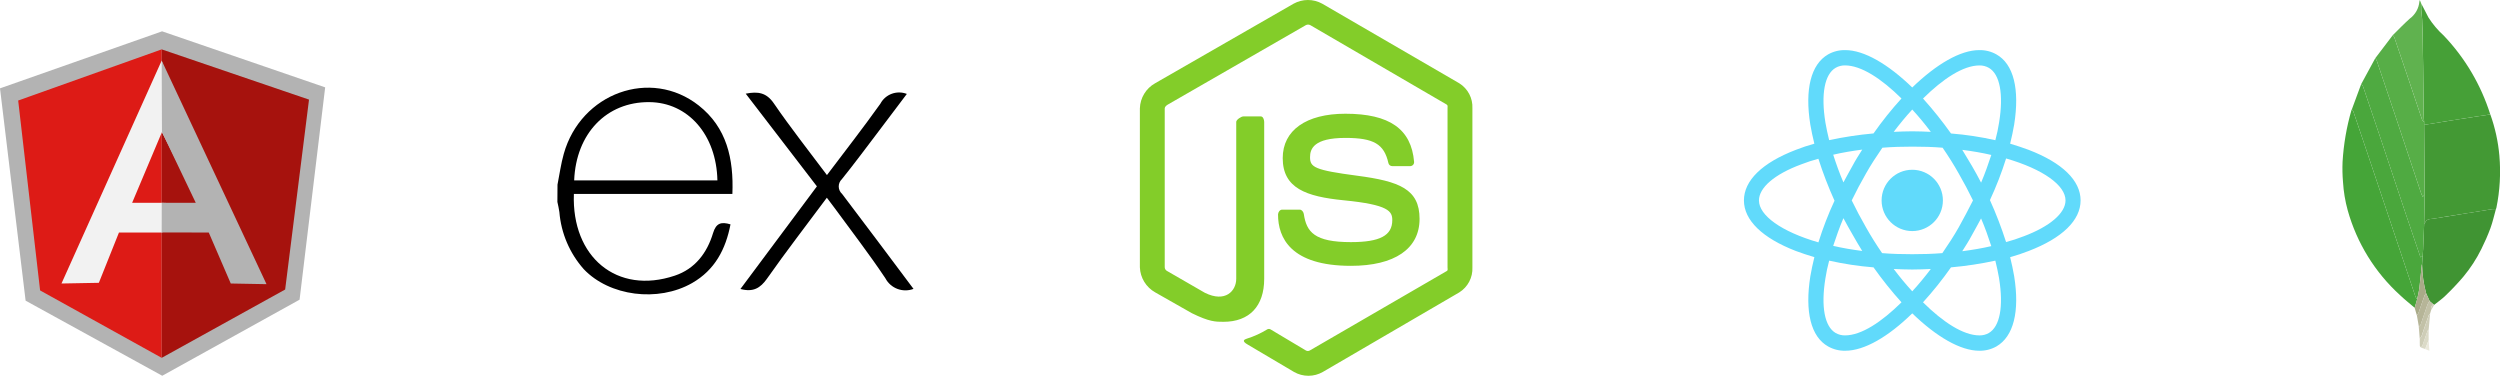
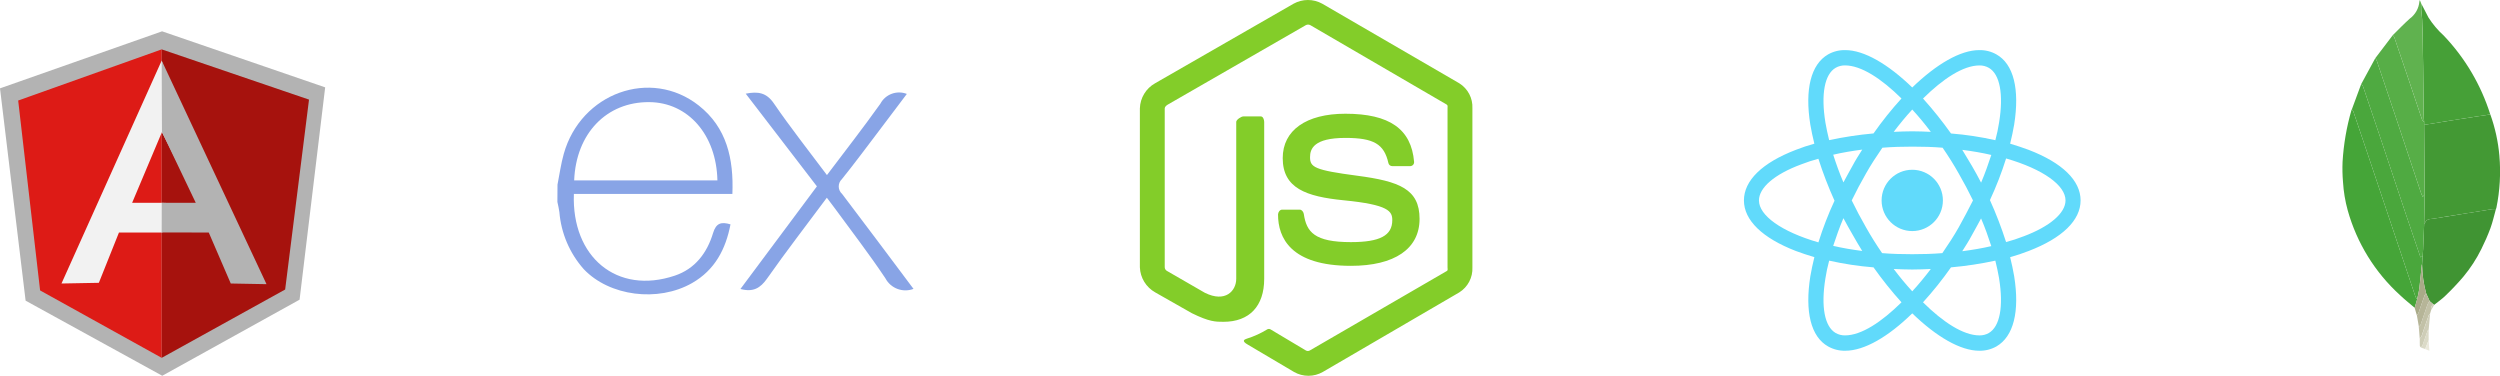
<svg xmlns="http://www.w3.org/2000/svg" width="399.167" height="60" viewBox="0 0 399.167 60">
  <g id="back_end_logos" data-name="back_end logos" transform="translate(-586 -627)">
    <g id="angularjs-original" transform="translate(581.447 630.974)">
      <path id="Path_329" data-name="Path 329" d="M30.43,1.026,4.553,10.133l4.089,33.9,21.816,11.99L52.385,43.874l4.087-33.9Z" fill="#b3b3b3" />
      <path id="Path_330" data-name="Path 330" d="M87.194,15.651,63.672,7.629V56.881l19.713-10.91Z" transform="translate(-33.302 -3.72)" fill="#a6120d" />
      <path id="Path_331" data-name="Path 331" d="M11.2,15.794l3.5,30.321L34.114,56.88V7.627Z" transform="translate(-3.745 -3.718)" fill="#dd1b16" />
      <path id="Path_332" data-name="Path 332" d="M49.508,36.155l-6.475,3.028H36.209L33,47.207l-5.966.111,16-35.594Zm-.626-1.524L43.076,23.136l-4.763,11.3h4.719Z" transform="translate(-12.664 -6.026)" fill="#f2f2f2" />
      <path id="Path_333" data-name="Path 333" d="M63.671,11.724l.043,11.412,5.4,11.3H63.683l-.012,4.734,7.515.007L74.7,47.318l5.709.106Z" transform="translate(-33.302 -6.026)" fill="#b3b3b3" />
    </g>
    <g id="react-original" transform="translate(863.047 626.9)">
      <circle id="Ellipse_78" data-name="Ellipse 78" cx="4.894" cy="4.894" r="4.894" transform="translate(23.382 27.206)" fill="#61dafb" />
      <path id="Path_334" data-name="Path 334" d="M46.867,24.028c-.945-.343-1.932-.687-2.962-.987.258-1.03.472-2.061.644-3.048.9-5.667-.086-9.66-2.834-11.206A5.333,5.333,0,0,0,38.967,8.1c-3.005,0-6.826,2.233-10.691,5.968C24.413,10.333,20.591,8.1,17.586,8.1a5.333,5.333,0,0,0-2.748.687C12.091,10.375,11.1,14.368,12,19.993c.172.987.386,2.018.644,3.048a29.942,29.942,0,0,0-2.962.987C4.319,26.089,1.4,28.923,1.4,32.1s2.962,6.011,8.286,8.072c.945.343,1.932.687,2.962.987-.258,1.03-.472,2.061-.644,3.048-.9,5.667.086,9.66,2.834,11.206a5.333,5.333,0,0,0,2.748.687c3.048,0,6.869-2.233,10.691-5.968,3.864,3.735,7.685,5.968,10.691,5.968a5.333,5.333,0,0,0,2.748-.687c2.748-1.589,3.735-5.581,2.834-11.206-.172-.987-.386-2.018-.644-3.048a29.941,29.941,0,0,0,2.962-.987c5.367-2.061,8.286-4.894,8.286-8.072S52.234,26.089,46.867,24.028ZM40.513,10.934c1.76,1.03,2.361,4.208,1.631,8.716a25.854,25.854,0,0,1-.6,2.834,51.007,51.007,0,0,0-7.084-1.073,61.946,61.946,0,0,0-4.465-5.581c3.177-3.134,6.4-5.281,9.016-5.281a2.9,2.9,0,0,1,1.5.386ZM35.7,36.393c-.773,1.374-1.674,2.748-2.619,4.122-1.589.129-3.177.172-4.809.172-1.674,0-3.263-.043-4.809-.172q-1.417-2.061-2.576-4.122c-.816-1.417-1.589-2.877-2.275-4.293.687-1.417,1.46-2.877,2.275-4.293.773-1.374,1.674-2.748,2.619-4.122,1.589-.129,3.177-.172,4.809-.172,1.674,0,3.263.043,4.809.172q1.417,2.061,2.576,4.122c.816,1.417,1.589,2.877,2.275,4.293C37.25,33.517,36.52,34.934,35.7,36.393Zm3.564-1.417c.644,1.5,1.159,2.962,1.631,4.422-1.46.343-3.005.6-4.637.816.515-.816,1.073-1.674,1.546-2.576.515-.9.987-1.8,1.46-2.662ZM28.277,46.612c-1.03-1.116-2.018-2.318-2.962-3.564.987.043,1.975.086,2.962.086s1.975-.043,2.962-.086C30.294,44.293,29.307,45.5,28.277,46.612Zm-7.986-6.44c-1.631-.215-3.177-.472-4.637-.816.472-1.417.987-2.919,1.631-4.422.472.859.945,1.76,1.46,2.619.515.945,1.03,1.76,1.546,2.619ZM17.286,29.223c-.644-1.5-1.159-2.962-1.631-4.422,1.46-.343,3.005-.6,4.637-.816-.515.816-1.073,1.674-1.546,2.576C18.23,27.463,17.758,28.365,17.286,29.223ZM28.277,17.588c1.03,1.116,2.018,2.318,2.962,3.564-.987-.043-1.975-.086-2.962-.086s-1.975.043-2.962.086c.945-1.245,1.932-2.447,2.962-3.564ZM37.808,26.6l-1.546-2.576c1.631.215,3.177.472,4.637.816-.472,1.417-.987,2.919-1.631,4.422C38.8,28.365,38.323,27.463,37.808,26.6Zm-23.4-6.955c-.73-4.508-.129-7.685,1.631-8.716a2.9,2.9,0,0,1,1.5-.386c2.576,0,5.8,2.1,9.016,5.281a56.437,56.437,0,0,0-4.465,5.581,58.371,58.371,0,0,0-7.084,1.073c-.258-.987-.429-1.932-.6-2.834ZM3.8,32.1c0-2.018,2.447-4.165,6.741-5.753a25.742,25.742,0,0,1,2.748-.9,62.579,62.579,0,0,0,2.576,6.7A54.1,54.1,0,0,0,13.293,38.8C7.368,37.08,3.8,34.5,3.8,32.1ZM16.04,53.266c-1.76-1.03-2.361-4.208-1.631-8.716a25.853,25.853,0,0,1,.6-2.834,51.007,51.007,0,0,0,7.084,1.073,61.946,61.946,0,0,0,4.465,5.581c-3.177,3.134-6.4,5.281-9.016,5.281a2.9,2.9,0,0,1-1.5-.386Zm26.1-8.716c.73,4.508.129,7.685-1.631,8.716a2.9,2.9,0,0,1-1.5.386c-2.576,0-5.8-2.1-9.016-5.281a56.437,56.437,0,0,0,4.465-5.581,58.371,58.371,0,0,0,7.084-1.073C41.8,42.7,41.972,43.649,42.144,44.551Zm3.864-6.7a25.741,25.741,0,0,1-2.748.9,62.579,62.579,0,0,0-2.576-6.7A54.1,54.1,0,0,0,43.26,25.4c5.925,1.717,9.488,4.293,9.488,6.7C52.749,34.118,50.259,36.265,46.008,37.853Z" fill="#61dafb" />
    </g>
    <g id="express-original" transform="translate(673.7 613.399)">
-       <path id="Path_335" data-name="Path 335" d="M93.372,60.67a3.623,3.623,0,0,1-4.494-1.7c-2.576-3.859-5.419-7.542-8.163-11.292-.354-.485-.721-.961-1.179-1.565-3.247,4.381-6.49,8.553-9.533,12.893-1.088,1.551-2.231,2.227-4.263,1.678L77.948,44.3,66.584,29.5c1.955-.381,3.306-.186,4.5,1.565,2.644,3.864,5.56,7.542,8.467,11.433,2.925-3.877,5.8-7.56,8.526-11.387a3.39,3.39,0,0,1,4.231-1.569c-1.487,1.973-2.943,3.914-4.408,5.841-1.977,2.6-3.918,5.229-5.968,7.773a1.594,1.594,0,0,0,.041,2.354C85.767,50.494,89.513,55.528,93.372,60.67Z" transform="translate(-35.216 -0.944)" />
-       <path id="Path_336" data-name="Path 336" d="M1.314,43.083c.327-1.637.544-3.306,1-4.911,2.721-9.719,13.877-13.759,21.541-7.737,4.49,3.533,5.605,8.512,5.383,14.127H3.93C3.549,54.634,10.8,60.715,20.043,57.613c3.243-1.088,5.152-3.628,6.109-6.8.485-1.592,1.288-1.841,2.784-1.388-.766,3.973-2.5,7.292-6.131,9.369-5.442,3.111-13.21,2.1-17.3-2.218a15.664,15.664,0,0,1-3.891-9.115c-.068-.544-.209-1.079-.317-1.619Q1.314,44.462,1.314,43.083Zm2.662-.676h22.87c-.15-7.283-4.685-12.458-10.884-12.5C9.159,29.85,4.27,34.9,3.976,42.407Z" />
+       <path id="Path_335" fill="#88a4e6" data-name="Path 335" d="M93.372,60.67a3.623,3.623,0,0,1-4.494-1.7c-2.576-3.859-5.419-7.542-8.163-11.292-.354-.485-.721-.961-1.179-1.565-3.247,4.381-6.49,8.553-9.533,12.893-1.088,1.551-2.231,2.227-4.263,1.678L77.948,44.3,66.584,29.5c1.955-.381,3.306-.186,4.5,1.565,2.644,3.864,5.56,7.542,8.467,11.433,2.925-3.877,5.8-7.56,8.526-11.387a3.39,3.39,0,0,1,4.231-1.569c-1.487,1.973-2.943,3.914-4.408,5.841-1.977,2.6-3.918,5.229-5.968,7.773a1.594,1.594,0,0,0,.041,2.354C85.767,50.494,89.513,55.528,93.372,60.67Z" transform="translate(-35.216 -0.944)" />
+       <path id="Path_336" fill="#88a4e6" data-name="Path 336" d="M1.314,43.083c.327-1.637.544-3.306,1-4.911,2.721-9.719,13.877-13.759,21.541-7.737,4.49,3.533,5.605,8.512,5.383,14.127H3.93C3.549,54.634,10.8,60.715,20.043,57.613c3.243-1.088,5.152-3.628,6.109-6.8.485-1.592,1.288-1.841,2.784-1.388-.766,3.973-2.5,7.292-6.131,9.369-5.442,3.111-13.21,2.1-17.3-2.218a15.664,15.664,0,0,1-3.891-9.115c-.068-.544-.209-1.079-.317-1.619Q1.314,44.462,1.314,43.083Zm2.662-.676h22.87c-.15-7.283-4.685-12.458-10.884-12.5C9.159,29.85,4.27,34.9,3.976,42.407Z" />
    </g>
    <path id="nodejs-original" d="M60.995,16.836,39.114,4.13a4.719,4.719,0,0,0-4.568,0L12.432,16.836A4.754,4.754,0,0,0,10,20.842V46.218a4.794,4.794,0,0,0,2.458,4.011L18.3,53.548c2.793,1.375,3.78,1.375,5.05,1.375,4.135,0,6.5-2.5,6.5-6.861V23.008c0-.354-.184-.88-.531-.88h-2.79c-.353,0-1.144.526-1.144.88V48.061c0,1.933-1.749,3.857-5.017,2.223L14.328,46.8a.685.685,0,0,1-.359-.586V20.842c0-.239.275-.479.487-.6L36.5,7.556a.772.772,0,0,1,.714,0l21.774,12.68c.208.126.135.358.135.6V46.218c0,.242.091.478-.115.594L37.133,59.5a.621.621,0,0,1-.626,0L30.9,56.155a.541.541,0,0,0-.532-.043,14.6,14.6,0,0,1-3.313,1.51c-.36.126-.892.343.2.957L34.6,62.923a4.627,4.627,0,0,0,4.622,0L60.994,50.229a4.47,4.47,0,0,0,2.1-4.011V20.842a4.456,4.456,0,0,0-2.1-4.006ZM43.7,42.2c-5.818,0-7.1-1.605-7.527-4.5-.05-.312-.314-.684-.631-.684H32.695c-.352,0-.635.427-.635.777,0,3.7,2.014,8.193,11.637,8.193,6.966,0,10.96-2.707,10.96-7.5,0-4.75-3.209-6-9.965-6.89-6.829-.9-7.522-1.359-7.522-2.958,0-1.319.588-3.078,5.644-3.078,4.518,0,6.183.97,6.868,4.015a.626.626,0,0,0,.615.492h2.855a.653.653,0,0,0,.466-.2.642.642,0,0,0,.166-.486C53.344,24.141,49.86,21.7,42.814,21.7c-6.268,0-10.006,2.647-10.006,7.083,0,4.812,3.72,6.142,9.736,6.737,7.2.706,7.757,1.758,7.757,3.173,0,2.459-1.974,3.506-6.6,3.506Z" transform="translate(758 623.459)" fill="#83cd29" />
    <g id="mongodb-original" transform="translate(923.408 623.988)">
      <path id="Path_337" data-name="Path 337" d="M75.6,42.812a26.245,26.245,0,0,1,1.442,6.563,28.865,28.865,0,0,1-.472,8.329,1.919,1.919,0,0,1-.075.22,3.722,3.722,0,0,0-.555.006c-1.528.24-3.055.489-4.582.736-1.578.256-3.159.5-4.735.775-.558.1-1.249-.019-1.475.753-.006.021-.071.025-.108.037l.076-4.615q-.039-5.567-.078-11.134l.735-.126c1.2-.2,2.406-.4,3.61-.588q2.155-.342,4.312-.673C74.325,43,74.96,42.907,75.6,42.812Z" transform="translate(-15.384 -21.527)" fill="#439934" fill-rule="evenodd" />
      <path id="Path_338" data-name="Path 338" d="M48.133,72.739c-.776-.667-1.579-1.3-2.323-2.006a28.733,28.733,0,0,1-8.371-13.574,21.965,21.965,0,0,1-.747-4.5,25.391,25.391,0,0,1-.071-3.2,37.627,37.627,0,0,1,1.436-8.331l.045-.063a1.341,1.341,0,0,1,.237.322q1.211,3.567,2.407,7.14,3.759,11.225,7.518,22.45a1.789,1.789,0,0,0,.268.4Z" transform="translate(0 -20.583)" fill="#45a538" fill-rule="evenodd" />
      <path id="Path_339" data-name="Path 339" d="M75.037,21.992c-.635.095-1.271.185-1.9.283q-2.156.334-4.312.673c-1.2.191-2.407.391-3.61.588l-.735.126-.006-.48c-.024-.394-.066-.788-.071-1.183-.032-2.515-.051-5.03-.083-7.545q-.029-2.361-.08-4.722c-.02-.978-.041-1.956-.085-2.933-.024-.525-.108-1.047-.143-1.572-.019-.3.007-.606.013-.909.375.727.742,1.459,1.128,2.18A13.94,13.94,0,0,0,67.6,9.4a32.316,32.316,0,0,1,7.434,12.595Z" transform="translate(-14.825 -0.707)" fill="#46a037" fill-rule="evenodd" />
      <path id="Path_340" data-name="Path 340" d="M64.646,78.025c.037-.012.1-.016.108-.037.225-.772.916-.657,1.475-.753,1.576-.273,3.156-.519,4.735-.775,1.527-.247,3.054-.5,4.582-.736a3.661,3.661,0,0,1,.555-.006c-.286,1.019-.511,2.06-.873,3.052a34.046,34.046,0,0,1-1.437,3.3,22.561,22.561,0,0,1-2.917,4.482,41.3,41.3,0,0,1-2.847,3.006c-.544.535-1.185.971-1.782,1.451l-.155-.106-.557-.477-.577-1.264a19.008,19.008,0,0,1-.64-4.517l.011-.258.079-1.114c.026-.38.061-.76.077-1.141.059-1.369.111-2.738.165-4.107Z" transform="translate(-14.995 -39.322)" fill="#409433" fill-rule="evenodd" />
      <path id="Path_341" data-name="Path 341" d="M53.2,49.636c-.054,1.369-.106,2.738-.164,4.108-.016.381-.051.761-.077,1.141l-.351.133c-.78-2.3-1.561-4.569-2.324-6.847-1.263-3.769-2.51-7.544-3.771-11.313q-1.527-4.564-3.076-9.121a1.548,1.548,0,0,0-.283-.379L45.4,23.224a2.411,2.411,0,0,1,.228.4q1.56,4.616,3.107,9.236,2.008,6.012,4.007,12.028a4.844,4.844,0,0,0,.225.488l.308-.358q-.039,2.308-.077,4.615Z" transform="translate(-3.549 -10.932)" fill="#4faa41" fill-rule="evenodd" />
      <path id="Path_342" data-name="Path 342" d="M41.385,32.227a1.559,1.559,0,0,1,.283.379q1.548,4.558,3.076,9.121c1.261,3.77,2.508,7.545,3.771,11.313.763,2.278,1.544,4.55,2.324,6.847l.351-.133-.079,1.114-.071.257c-.122,1.219-.225,2.442-.374,3.658-.075.61-.234,1.208-.354,1.812a1.8,1.8,0,0,1-.268-.4q-3.765-11.223-7.518-22.45-1.2-3.572-2.407-7.14a1.329,1.329,0,0,0-.237-.322l1.5-4.059Z" transform="translate(-1.78 -15.802)" fill="#4aa73c" fill-rule="evenodd" />
      <path id="Path_343" data-name="Path 343" d="M55.924,40.714l-.308.358a4.892,4.892,0,0,1-.225-.488q-2.006-6.013-4.007-12.028-1.544-4.622-3.107-9.236a2.331,2.331,0,0,0-.228-.4l2.78-3.657a1.5,1.5,0,0,1,.258.353Q52.245,19,53.384,22.4c.71,2.114,1.41,4.231,2.128,6.342.048.141.216.241.328.361l.006.48Q55.886,35.146,55.924,40.714Z" transform="translate(-6.197 -6.625)" fill="#57ae47" fill-rule="evenodd" />
      <path id="Path_344" data-name="Path 344" d="M59.117,22.475c-.112-.119-.28-.219-.328-.361-.719-2.111-1.418-4.228-2.128-6.342q-1.14-3.4-2.3-6.785a1.5,1.5,0,0,0-.258-.353c.9-.885,1.78-1.8,2.72-2.646a3.768,3.768,0,0,0,1.539-2.74,1.454,1.454,0,0,1,.067-.236l.238.6c-.006.3-.033.607-.013.909.034.525.119,1.047.143,1.572.044.977.065,1.955.085,2.933q.048,2.361.08,4.722c.031,2.515.051,5.03.083,7.545,0,.4.045.789.07,1.183Z" transform="translate(-9.473)" fill="#60b24f" fill-rule="evenodd" />
      <path id="Path_345" data-name="Path 345" d="M62.127,100.635c.121-.6.28-1.2.354-1.812.149-1.216.252-2.439.374-3.658l.03,0,.03.005a19.008,19.008,0,0,0,.64,4.517,1.381,1.381,0,0,0-.238.322c-.334.941-.648,1.89-.984,2.831a1.4,1.4,0,0,1-.264.342L61.728,102l.4-1.363Z" transform="translate(-13.596 -49.842)" fill="#a9aa88" fill-rule="evenodd" />
      <path id="Path_346" data-name="Path 346" d="M62.476,108.5a1.392,1.392,0,0,0,.264-.342c.336-.941.651-1.889.984-2.831a1.369,1.369,0,0,1,.238-.322l.576,1.264a2.245,2.245,0,0,0-.334.487L63.1,110c-.045.13-.2.222-.3.331l-.319-1.83Z" transform="translate(-14 -55.17)" fill="#b6b598" fill-rule="evenodd" />
      <path id="Path_347" data-name="Path 347" d="M63.171,111.822c.1-.109.259-.2.3-.331l1.1-3.241a2.24,2.24,0,0,1,.334-.487l.558.476a.98.98,0,0,0-.329.963l-.169.555a1.143,1.143,0,0,0-.227.286c-.385,1.1-.753,2.212-1.141,3.316a1.526,1.526,0,0,1-.282.373q-.075-.955-.152-1.909Z" transform="translate(-14.376 -56.659)" fill="#c2c1a7" fill-rule="evenodd" />
      <path id="Path_348" data-name="Path 348" d="M63.5,116.08a1.568,1.568,0,0,0,.282-.373c.388-1.1.756-2.212,1.141-3.316a1.141,1.141,0,0,1,.227-.286l-.234,2.546c-.062.072-.153.135-.183.219-.264.741-.513,1.488-.778,2.229a2.847,2.847,0,0,1-.241.431c-.073-.1-.2-.187-.208-.286-.023-.386-.007-.775-.006-1.163Z" transform="translate(-14.548 -59.007)" fill="#cecdb7" fill-rule="evenodd" />
      <path id="Path_349" data-name="Path 349" d="M63.969,120.528a2.892,2.892,0,0,0,.241-.431c.265-.741.514-1.487.778-2.229.03-.084.121-.146.183-.219l.006,1.671-.559,1.434Z" transform="translate(-14.808 -62.007)" fill="#dbdac7" fill-rule="evenodd" />
      <path id="Path_350" data-name="Path 350" d="M65.38,122.725l.559-1.434.115,1.7Z" transform="translate(-15.571 -63.976)" fill="#ebe9dc" fill-rule="evenodd" />
      <path id="Path_351" data-name="Path 351" d="M67.433,109.764a.979.979,0,0,1,.329-.963l.155.106Z" transform="translate(-16.667 -57.22)" fill="#cecdb7" fill-rule="evenodd" />
      <path id="Path_352" data-name="Path 352" d="M64.245,94.869l-.03-.005-.03,0,.071-.257-.011.257Z" transform="translate(-14.924 -49.546)" fill="#4faa41" fill-rule="evenodd" />
    </g>
  </g>
</svg>
